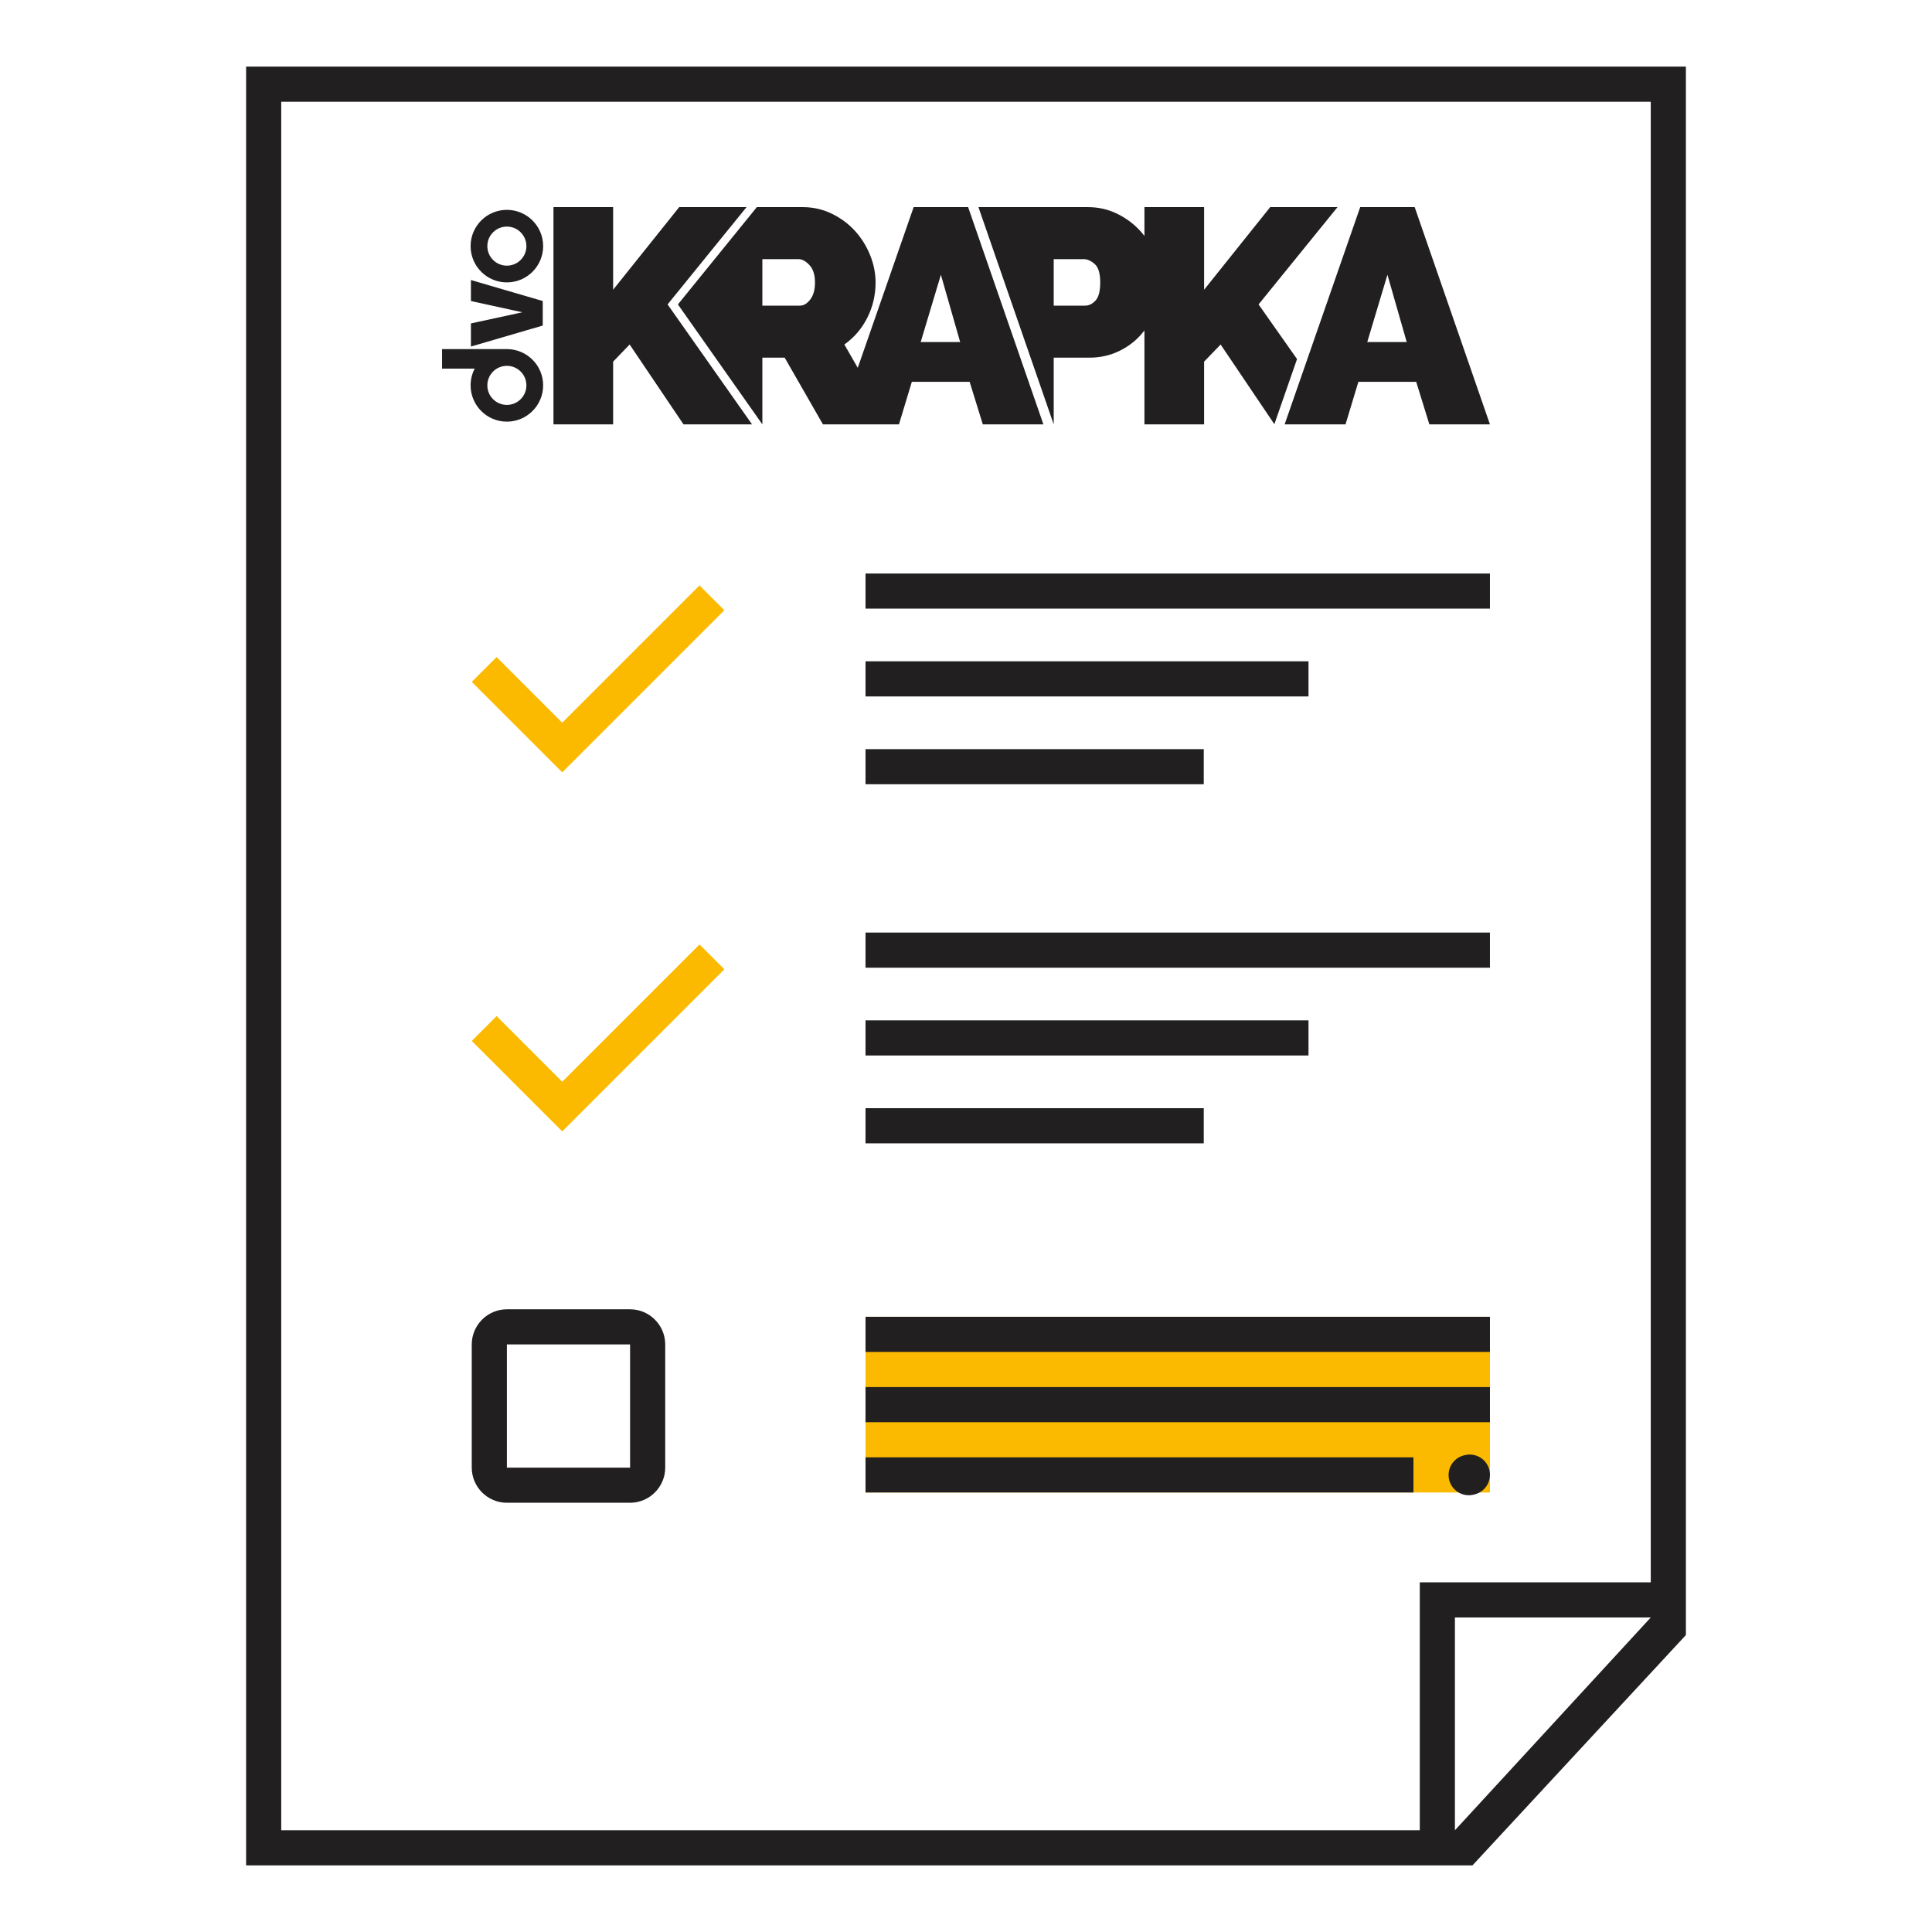
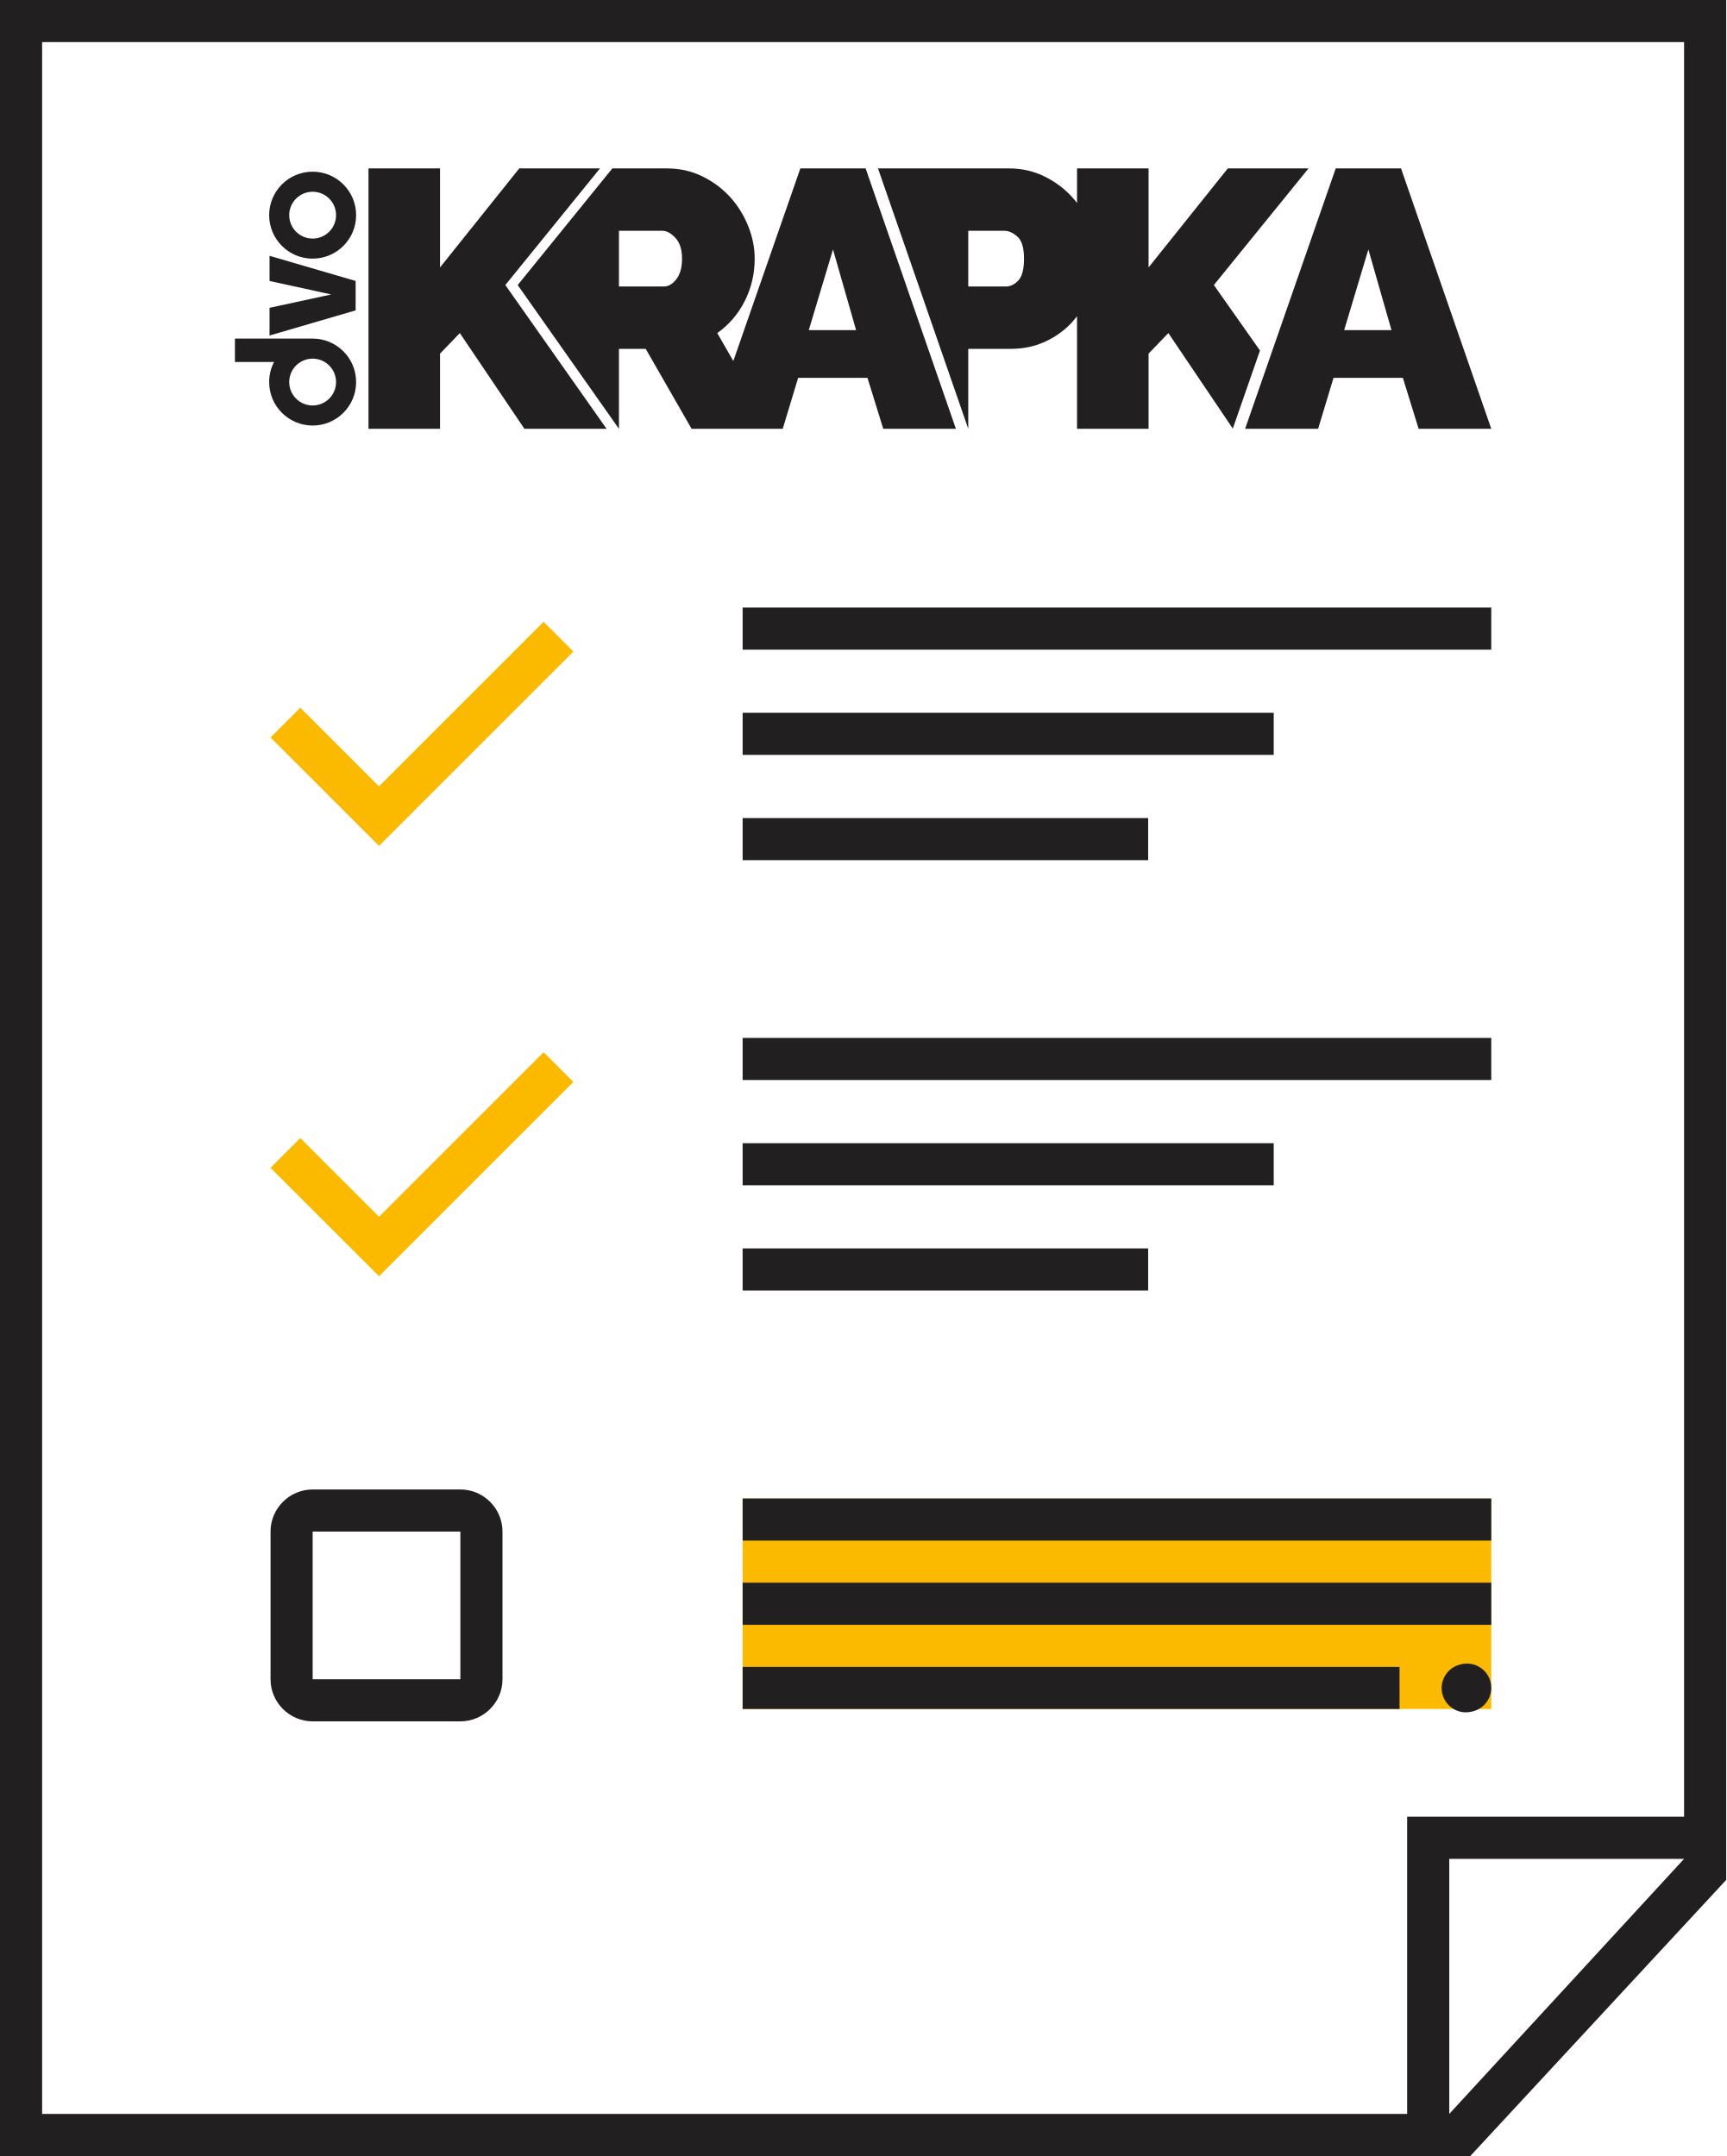
- <svg xmlns="http://www.w3.org/2000/svg" xml:space="preserve" width="100%" height="100%" version="1.1" style="shape-rendering:geometricPrecision; text-rendering:geometricPrecision; image-rendering:optimizeQuality; fill-rule:evenodd; clip-rule:evenodd" viewBox="0 0 5500 5500">
+ <svg xmlns="http://www.w3.org/2000/svg" xml:space="preserve" width="100%" height="100%" style="shape-rendering:geometricPrecision; text-rendering:geometricPrecision; image-rendering:optimizeQuality; fill-rule:evenodd; clip-rule:evenodd" viewBox="0 0 15649.9 19551.92">
  <defs>
    <style>
-     .fil0 {fill:none;fill-rule:nonzero}
-     .fil2 {fill:#211F1F}
-     .fil1 {fill:#FBBA00;fill-rule:nonzero}
-   </style>
+ .fil1 {fill:#211F1F}
+ .fil0 {fill:#FBBA00;fill-rule:nonzero}
+ </style>
  </defs>
-   <rect class="fil0" x="-0" y="-0" width="5500" height="5500" />
-   <path class="fil1" d="M1600.55 2198.71l-257.55 -257.54 70.69 -70.69 186.86 186.85 390.81 -390.81 70.69 70.69 -390.81 390.81 -70.69 70.69zm0 1022.18l-257.55 -257.54 70.69 -70.69 186.86 186.85 390.81 -390.81 70.69 70.69 -390.81 390.81 -70.69 70.69zm2641.01 1027.84l-1777.61 0 0 -500.01 1777.61 0 0 500.01z" />
-   <path class="fil2" d="M700.61 5310.37l0 -100 0 -4920.74 0 -100 100 0 3898.78 0 100 0 0 100 0 4215 0 150 -607.55 655.74 -150 0 -3241.23 0 -100 0zm639.1 -4213.31c0,-17.18 4.2,-33.39 11.63,-47.64l-92.9 0 0 -55.6 183.79 0 0.73 -0.01c57.02,0 103.25,46.23 103.25,103.25 0,57.04 -46.23,103.26 -103.25,103.26 -57.02,0 -103.25,-46.22 -103.25,-103.26l0 0zm1659.99 -226.95l89.72 0c10.45,0 20.17,-4.79 29.19,-14.37 8.99,-9.58 13.49,-26.86 13.49,-51.83 0,-25.55 -5.23,-42.97 -15.68,-52.26 -10.45,-9.29 -20.9,-13.94 -31.36,-13.94l-85.36 0 0 132.4 0 0 0 0zm1004.93 103.66l-54.88 -191.63 -57.49 191.63 112.37 0zm-132.4 -384.14l155.05 0 214.28 618.45 -172.47 0 -37.46 -121.07 -164.63 0 -36.58 121.07 -173.34 0 215.15 -618.45zm-2296.64 618.45l0 -618.45 169.85 0 0 235.19 188.15 -235.19 191.63 0 -224.73 277 240.41 341.45 -195.11 0 -153.31 -227.34 -47.04 48.78 0 178.56 -169.85 0 0 0 0 0zm594.68 -337.97l107.14 0c10.45,0 20.18,-5.8 29.19,-17.42 8.99,-11.61 13.49,-27.87 13.49,-48.78 0,-21.48 -5.21,-37.89 -15.68,-49.21 -10.45,-11.33 -20.9,-16.99 -31.35,-16.99l-102.79 0 0 132.4 0 0zm563.11 103.66l-54.88 -191.63 -57.49 191.63 112.37 0zm-132.4 -384.14l155.05 0 214.29 618.45 -172.47 0 -37.47 -121.07 -164.63 0 -36.58 121.07 -24.8 0 -148.54 0 -43.09 0 -108.88 -189.89 -63.59 0 0 189.88 -240.4 -341.44 224.74 -277 129.78 0c30.19,0 58.06,6.24 83.62,18.73 25.55,12.48 47.47,28.74 65.77,48.78 18.29,20.03 32.66,42.97 43.11,68.81 10.46,25.84 15.68,51.83 15.68,77.96 0,36.01 -7.84,69.54 -23.52,100.61 -15.68,31.07 -37.45,56.47 -65.33,76.22l38.13 66.34 159.14 -457.45 0 0 -0.01 0zm657 618.45l0 -267.28c-3.05,3.98 -6.25,7.86 -9.58,11.63 -17.72,20.03 -39.2,36 -64.46,47.9 -25.26,11.91 -52.99,17.86 -83.19,17.86l-101.05 0 0 189.89 0 0 -214.3 -618.45 310.99 0c30.2,0 58.07,6.24 83.63,18.73 25.55,12.48 47.47,28.74 65.76,48.78 4.28,4.69 8.35,9.54 12.2,14.55l0 -82.06 169.86 0 0 235.19 188.15 -235.19 191.63 0 -224.73 277 109.49 155.52 -64.53 185.46 -152.98 -226.87 -47.04 48.78 0 178.56 -169.86 0 0 0 0.01 0zm-1870.63 -111.02c0,-30.71 24.9,-55.6 55.61,-55.61 30.71,0 55.61,24.9 55.61,55.61 0,30.71 -24.9,55.61 -55.61,55.61 -30.71,0 -55.61,-24.9 -55.61,-55.61zm157.71 -170.26l-204.42 59.75 0 -65.82 146.51 -31.73 -146.51 -32.07 0 -59.74 204.42 59.74 0 69.87 0 0 0 0zm-205.35 -226.14c0,-57.02 46.23,-103.26 103.25,-103.26 57.02,0 103.25,46.24 103.25,103.26 0,57.02 -46.23,103.25 -103.25,103.25 -57.02,0 -103.25,-46.23 -103.25,-103.25zm47.64 0c0,-30.71 24.9,-55.62 55.61,-55.62 30.71,0 55.61,24.91 55.61,55.62 0,30.71 -24.9,55.61 -55.61,55.61 -30.71,0 -55.61,-24.9 -55.61,-55.61zm1076.6 2054.13l1777.61 0 0 -99.99 -1777.61 0 0 99.99zm0 250l1261.06 0 0 -99.99 -1261.06 0 0 99.99zm0 250l962.91 0 0 -99.98 -962.91 0 0 99.98zm0 -1022.18l962.91 0 0 -99.98 -962.91 0 0 99.98zm0 -250l1261.06 0 0 -99.99 -1261.06 0 0 99.99zm0 -250l1777.61 0 0 -99.99 -1777.61 0 0 99.99zm0 2116.11l1777.61 0 0 -100 -1777.61 0 0 100zm0 200l1777.61 0 0 -100 -1777.61 0 0 100zm0 200l1559.82 0 0 -99.99 -1559.82 0 0 99.99zm1717.39 7.93c4.37,0 8.79,-0.52 13.25,-1.54l2.53 -0.61c30.96,-7.29 50.18,-38.28 42.89,-69.27 -7.27,-30.97 -38.28,-50.14 -69.25,-42.89l-2.55 0.61c-30.97,7.25 -50.17,38.26 -42.89,69.24 6.24,26.56 29.89,44.46 56.02,44.46zm-2738.34 -429.34l350.73 0 0 350.74 -350.73 0 0 -350.74zm0 -100l350.73 0c55,0 100,45 100,100l0 350.74c0,55 -45,100 -100,100l-350.73 0c-55,0 -100,-45 -100,-100l0 -350.74c0,-55 45,-100 100,-100zm2598.84 777.32l0 100 0 605.74 -3241.23 0 0 -4920.74 3898.78 0 0 4215 -557.55 0 -100 0zm100 705.74l0 -605.74 557.55 0 -557.55 605.74z" />
+   <path class="fil0" d="M3436.14 7671.03l-983.37 -983.33 269.91 -269.91 713.47 713.43 1492.18 -1492.18 269.91 269.91 -1492.18 1492.18 -269.91 269.91 -0.01 -0.01zm0 3902.87l-983.37 -983.33 269.91 -269.91 713.47 713.43 1492.18 -1492.18 269.91 269.91 -1492.18 1492.18 -269.91 269.91 -0.01 -0.01zm10083.86 3924.48l-6787.24 0 0 -1909.13 6787.24 0 0 1909.13z" />
+   <path class="fil1" d="M0.01 19551.92l0 -381.82 0 -18788.28 0 -381.82 381.82 0 14886.25 0 381.82 0 0 381.82 0 16093.64 0 572.73 -2319.74 2503.73 -572.73 0 -12375.61 0 -381.82 0 0.01 0zm2440.2 -16087.19c0,-65.6 16.04,-127.49 44.41,-181.9l-354.71 0 0 -212.29 701.74 0 2.79 -0.04c217.71,0 394.23,176.51 394.23,394.23 0,217.79 -176.51,394.27 -394.23,394.27 -217.71,0 -394.23,-176.48 -394.23,-394.27l0 0zm6338.14 -866.53l342.57 0c39.9,0 77.01,-18.29 111.45,-54.87 34.33,-36.58 51.51,-102.56 51.51,-197.9 0,-97.55 -19.97,-164.07 -59.87,-199.54 -39.9,-35.47 -79.8,-53.23 -119.74,-53.23l-325.92 0 0 505.53 0 0 0 0 0 0.01zm3837.01 395.79l-209.54 -731.68 -219.51 731.68 429.05 0zm-505.53 -1466.72l592.01 0 818.16 2361.35 -658.52 0 -143.03 -462.27 -628.59 0 -139.67 462.27 -661.84 0 821.48 -2361.35zm-8768.99 2361.36l0 -2361.35 648.52 0 0 898 718.39 -898 731.68 0 -858.06 1057.64 917.93 1303.72 -744.97 0 -585.37 -868.03 -179.61 186.25 0 681.77 -648.52 0 0 0 0 0 0.01 0zm2270.6 -1290.43l409.08 0c39.9,0 77.05,-22.15 111.45,-66.51 34.33,-44.33 51.51,-106.41 51.51,-186.25 0,-82.01 -19.89,-144.67 -59.87,-187.89 -39.9,-43.26 -79.8,-64.87 -119.7,-64.87l-392.47 0 0 505.53 0 0 0 -0.01zm2150.05 395.79l-209.54 -731.68 -219.51 731.68 429.05 0zm-505.53 -1466.72l592.01 0 818.2 2361.35 -658.52 0 -143.07 -462.27 -628.59 0 -139.67 462.27 -94.69 0 -567.15 0 -164.53 0 -415.72 -725.03 -242.8 0 0 725 -917.89 -1303.68 858.1 -1057.64 495.52 0c115.27,0 221.68,23.83 319.28,71.51 97.55,47.65 181.25,109.73 251.12,186.25 69.83,76.48 124.7,164.07 164.6,262.73 39.94,98.66 59.87,197.9 59.87,297.67 0,137.49 -29.93,265.52 -89.8,384.15 -59.87,118.63 -142.99,215.61 -249.44,291.02l145.59 253.3 607.63 -1746.63 0 0 -0.04 0 -0.01 0zm2508.55 2361.36l0 -1020.52c-11.65,15.2 -23.86,30.01 -36.58,44.41 -67.66,76.48 -149.67,137.45 -246.12,182.89 -96.45,45.47 -202.33,68.19 -317.63,68.19l-385.83 0 0 725.03 0 0 -818.24 -2361.35 1187.42 0c115.31,0 221.72,23.83 319.31,71.51 97.55,47.65 181.25,109.73 251.08,186.25 16.34,17.91 31.88,36.43 46.58,55.55l0 -313.32 648.56 0 0 898 718.39 -898 731.68 0 -858.06 1057.64 418.05 593.8 -246.39 708.12 -584.11 -866.23 -179.61 186.25 0 681.77 -648.56 0 0 0 0.04 0 0.02 0.01zm-7142.41 -423.9c0,-117.26 95.07,-212.29 212.33,-212.33 117.26,0 212.33,95.07 212.33,212.33 0,117.26 -95.07,212.33 -212.33,212.33 -117.26,0 -212.33,-95.07 -212.33,-212.33zm602.17 -650.08l-780.51 228.14 0 -251.31 559.4 -121.15 -559.4 -122.45 0 -228.1 780.51 228.1 0 266.78 0 0 0 0 0 -0.01zm-784.06 -863.44c0,-217.71 176.51,-394.27 394.23,-394.27 217.71,0 394.23,176.55 394.23,394.27 0,217.71 -176.51,394.23 -394.23,394.23 -217.71,0 -394.23,-176.51 -394.23,-394.23zm181.89 0c0,-117.26 95.07,-212.37 212.33,-212.37 117.26,0 212.33,95.11 212.33,212.37 0,117.26 -95.07,212.33 -212.33,212.33 -117.26,0 -212.33,-95.07 -212.33,-212.33zm4110.66 7843.04l6787.24 0 0 -381.78 -6787.24 0 0 381.78zm0 954.54l4814.96 0 0 -381.78 -4814.96 0 0 381.78zm0 954.55l3676.57 0 0 -381.74 -3676.57 0 0 381.74zm0 -3902.87l3676.57 0 0 -381.74 -3676.57 0 0 381.74zm0 -954.54l4814.96 0 0 -381.78 -4814.96 0 0 381.78zm0 -954.55l6787.24 0 0 -381.78 -6787.24 0 0 381.78zm0 8079.69l6787.24 0 0 -381.82 -6787.24 0 0 381.82zm0 763.64l6787.24 0 0 -381.82 -6787.24 0 0 381.82zm0 763.64l5955.68 0 0 -381.78 -5955.68 0 0 381.78zm6557.31 30.27c16.69,0 33.56,-1.99 50.59,-5.88l9.66 -2.33c118.21,-27.83 191.6,-146.16 163.76,-264.49 -27.76,-118.25 -146.16,-191.44 -264.41,-163.76l-9.74 2.33c-118.25,27.68 -191.56,146.08 -163.76,264.37 23.83,101.41 114.13,169.76 213.89,169.76l0.01 0zm-10455.48 -1639.29l1339.15 0 0 1339.19 -1339.15 0 0 -1339.19zm0 -381.82l1339.15 0c210,0 381.82,171.82 381.82,381.82l0 1339.19c0,210 -171.82,381.82 -381.82,381.82l-1339.15 0c-210,0 -381.82,-171.82 -381.82,-381.82l0 -1339.19c0,-210 171.82,-381.82 381.82,-381.82zm9922.84 2967.95l0 381.82 0 2312.83 -12375.61 0 0 -18788.28 14886.25 0 0 16093.64 -2128.83 0 -381.82 0 0.01 -0.01zm381.82 2694.64l0 -2312.83 2128.83 0 -2128.83 2312.83z" />
</svg>
